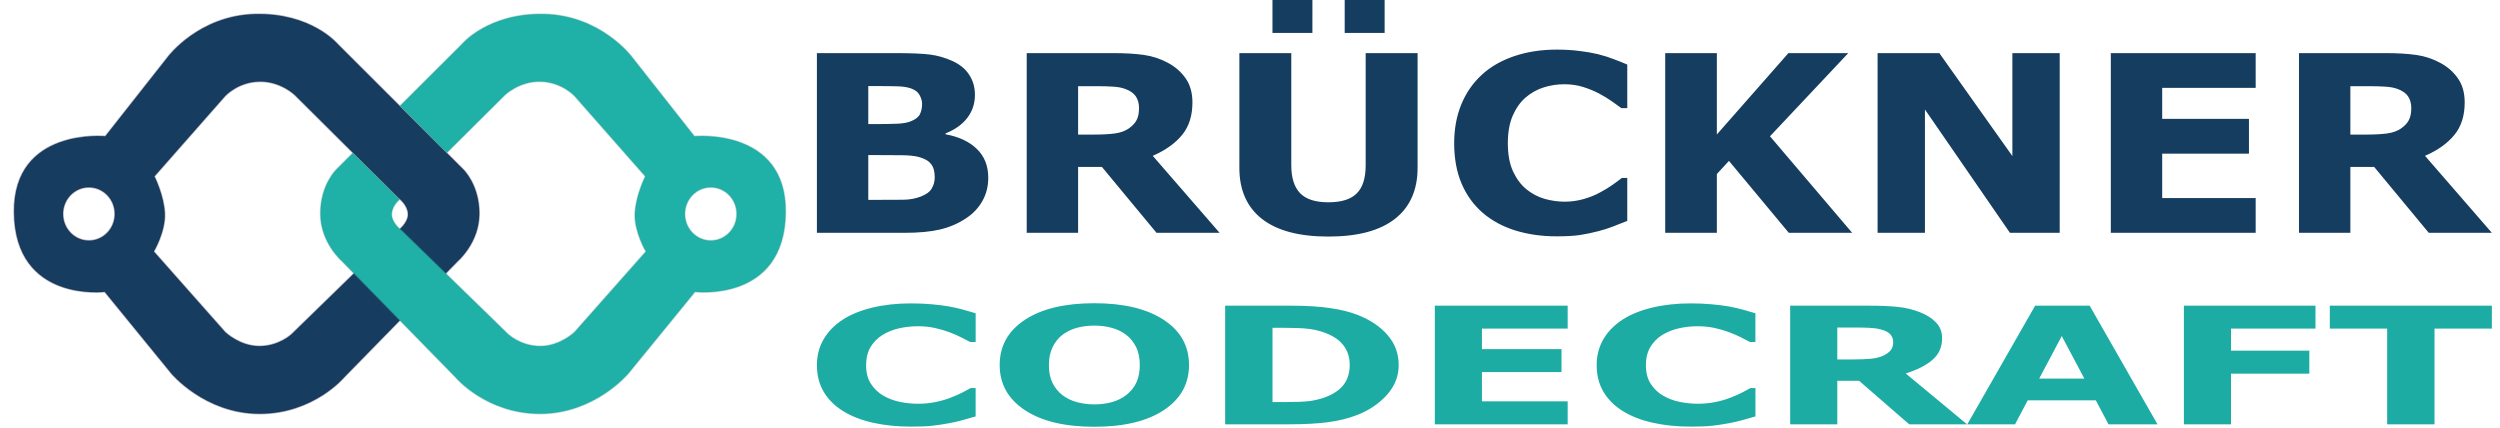
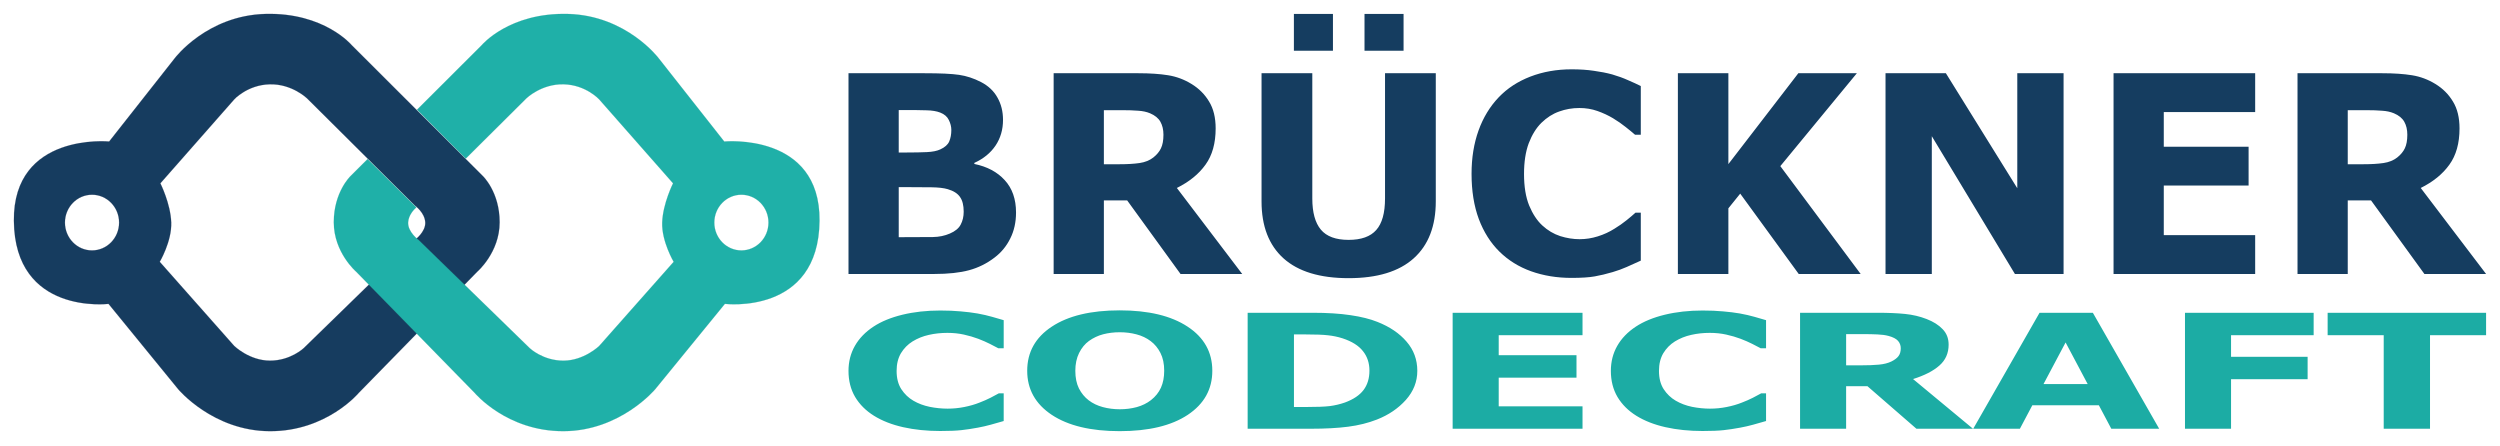
- <svg xmlns="http://www.w3.org/2000/svg" width="1496" height="256" viewBox="0 0 395.816 67.733" version="1.1" id="svg1" xml:space="preserve">
-   <defs id="defs1" />
-   <g id="layer2" transform="matrix(1.109355,0,0,1.109355,144.8479,-97.3428)" style="display:none">
-     <text xml:space="preserve" style="font-weight:bold;font-size:37.241px;line-height:0.1;font-family:'Source Sans Pro';-inkscape-font-specification:'Source Sans Pro Bold';text-align:center;writing-mode:lr-tb;direction:ltr;text-anchor:middle;display:inline;fill:#153d60;fill-opacity:1;stroke-width:0.264;stroke-linecap:round;stroke-opacity:0.345" x="98.051" y="127.708" id="text1" transform="scale(1.055658,0.9472768)">
-       <tspan id="tspan1" style="font-size:37.241px;fill:#153d60;fill-opacity:1;stroke-width:0.264" x="98.051" y="127.708">BRÜCKNER</tspan>
-     </text>
-     <text xml:space="preserve" style="font-weight:bold;font-size:37.241px;line-height:0.1;font-family:'Source Sans Pro';-inkscape-font-specification:'Source Sans Pro Bold';text-align:center;writing-mode:lr-tb;direction:ltr;text-anchor:middle;display:none;fill:#153d60;fill-opacity:1;stroke-width:0.264;stroke-linecap:round;stroke-opacity:0.345" x="98.051" y="127.708" id="text2" transform="scale(1.055658,0.9472768)">
-       <tspan id="tspan2" style="font-size:37.241px;fill:#153d60;fill-opacity:1;stroke-width:0.264" x="0" y="0">BRUCKNER</tspan>
-     </text>
-     <text xml:space="preserve" style="font-style:normal;font-variant:normal;font-weight:600;font-stretch:normal;font-size:28.972px;line-height:0.1;font-family:'Source Sans Pro';-inkscape-font-specification:'Source Sans Pro Semi-Bold';text-align:center;writing-mode:lr-tb;direction:ltr;text-anchor:middle;fill:#1caca4;fill-opacity:1;stroke-width:0.311;stroke-linecap:round;stroke-opacity:0.345" x="84.38" y="184.539" id="text3" transform="scale(1.244339,0.8036393)">
-       <tspan id="tspan3" style="font-style:normal;font-variant:normal;font-weight:600;font-stretch:normal;font-size:28.972px;font-family:'Source Sans Pro';-inkscape-font-specification:'Source Sans Pro Semi-Bold';fill:#1caca4;fill-opacity:1;stroke-width:0.311" x="84.38" y="184.539">CODECRAFT</tspan>
-     </text>
+ <svg xmlns="http://www.w3.org/2000/svg" version="1.1" id="Base" x="0px" y="0px" width="1438px" height="256px" viewBox="29 0 1438 256" enable-background="new 29 0 1438 256" xml:space="preserve">
+   <g id="Text" transform="matrix(1.109355,0,0,1.109355,144.8479,-97.3428)">
+     <path id="Brückner" fill="#153D60" d="M422.383,197.93c0,5.034-1,9.532-3.001,13.492   c-1.954,3.961-4.659,7.247-8.113,9.857c-4.001,3.076-8.409,5.267-13.228,6.571c-4.773,1.304-10.841,1.958-18.205,1.958h-44.32   v-104.09h39.41c8.183,0,14.16,0.279,17.933,0.839c3.819,0.559,7.591,1.794,11.319,3.705c3.864,2.003,6.727,4.707,8.591,8.109   c1.908,3.354,2.863,7.2,2.863,11.534c0,5.033-1.295,9.483-3.887,13.352c-2.59,3.822-6.25,6.805-10.977,8.948v0.559   c6.637,1.352,11.887,4.148,15.751,8.388C420.428,185.394,422.383,190.986,422.383,197.93z M388.837,155.148   c0-1.725-0.432-3.449-1.296-5.174c-0.818-1.724-2.296-3.006-4.432-3.845c-1.909-0.746-4.296-1.142-7.159-1.189   c-2.819-0.093-6.796-0.14-11.933-0.14h-2.455v22.02h4.092c4.137,0,7.659-0.07,10.568-0.21c2.909-0.139,5.205-0.606,6.887-1.398   c2.364-1.072,3.909-2.446,4.636-4.124C388.473,159.365,388.837,157.384,388.837,155.148L388.837,155.148z M395.246,197.511   c0-3.309-0.636-5.849-1.909-7.62c-1.227-1.818-3.34-3.169-6.341-4.055c-2.045-0.605-4.864-0.932-8.454-0.978   c-3.591-0.047-7.341-0.07-11.25-0.07h-5.728v25.935h1.909c7.364,0,12.637-0.024,15.819-0.07c3.182-0.047,6.114-0.652,8.796-1.817   c2.728-1.166,4.591-2.703,5.591-4.615C394.723,202.264,395.246,200.027,395.246,197.511L395.246,197.511z M498.817,157.595   c0-2.61-0.523-4.847-1.569-6.711c-1.045-1.864-2.841-3.332-5.387-4.405c-1.772-0.745-3.841-1.188-6.204-1.327   c-2.364-0.187-5.114-0.279-8.25-0.279h-9.478v28.032h8.046c4.182,0,7.681-0.21,10.5-0.629c2.818-0.419,5.182-1.375,7.091-2.865   c1.818-1.445,3.137-3.03,3.955-4.755C498.385,162.884,498.817,160.53,498.817,157.595L498.817,157.595z M539.659,229.808h-31.979   l-27.683-38.169H467.93v38.169h-26.046v-104.09h43.911c6,0,11.16,0.349,15.478,1.048c4.318,0.699,8.364,2.214,12.136,4.544   c3.819,2.33,6.842,5.359,9.069,9.088c2.272,3.681,3.409,8.319,3.409,13.911c0,7.69-1.75,13.958-5.25,18.805   c-3.455,4.847-8.409,8.878-14.864,12.094L539.659,229.808z M640.026,192.128c0,12.862-3.819,22.719-11.455,29.57   c-7.637,6.852-18.887,10.277-33.751,10.277c-14.864,0-26.114-3.425-33.752-10.277c-7.591-6.85-11.386-16.683-11.386-29.5v-66.48   h26.319v64.943c0,7.223,1.476,12.607,4.431,16.148c2.954,3.541,7.75,5.313,14.387,5.313c6.545,0,11.319-1.701,14.319-5.103   c3.046-3.402,4.568-8.854,4.568-16.358v-64.943h26.319V192.128z M623.32,114.043h-20.25V94.959h20.25V114.043z M586.705,114.043   h-20.25V94.959h20.25V114.043z M710.391,231.836c-7.546,0-14.524-1.144-20.933-3.427c-6.364-2.284-11.841-5.687-16.432-10.206   c-4.591-4.521-8.159-10.16-10.704-16.917c-2.5-6.758-3.75-14.564-3.75-23.419c0-8.249,1.205-15.729,3.614-22.44   c2.409-6.711,5.909-12.466,10.5-17.267c4.409-4.614,9.864-8.179,16.365-10.695c6.545-2.517,13.682-3.775,21.409-3.775   c4.273,0,8.115,0.256,11.523,0.769c3.455,0.466,6.637,1.096,9.546,1.887c3.046,0.886,5.796,1.887,8.25,3.006   c2.5,1.072,4.681,2.074,6.546,3.006v25.236h-3c-1.273-1.119-2.886-2.447-4.842-3.985c-1.909-1.538-4.091-3.052-6.545-4.544   c-2.5-1.492-5.205-2.75-8.115-3.775c-2.908-1.026-6.022-1.538-9.341-1.538c-3.682,0-7.182,0.606-10.5,1.818   c-3.319,1.165-6.387,3.122-9.204,5.872c-2.682,2.657-4.864,6.175-6.546,10.556c-1.636,4.381-2.455,9.693-2.455,15.939   c0,6.524,0.886,11.977,2.659,16.358c1.819,4.38,4.092,7.829,6.819,10.345c2.772,2.563,5.864,4.404,9.273,5.523   c3.408,1.072,6.772,1.607,10.091,1.607c3.182,0,6.318-0.489,9.409-1.467c3.137-0.979,6.023-2.307,8.659-3.984   c2.228-1.352,4.296-2.797,6.206-4.335c1.908-1.538,3.476-2.866,4.704-3.984h2.727v24.886c-2.546,1.166-4.977,2.261-7.296,3.285   c-2.319,1.026-4.75,1.91-7.295,2.657c-3.319,0.979-6.432,1.724-9.342,2.238C719.482,231.577,715.482,231.836,710.391,231.836   L710.391,231.836z M860.327,229.808h-32.114l-30.342-41.664l-6.136,7.62v34.044h-26.183v-104.09h26.183v47.116l36.274-47.116   h30.341l-39.683,48.165L860.327,229.808z M965.535,229.808h-25.229l-43.092-71.444v71.444h-24v-104.09h31.296l37.024,59.63v-59.63   h24.001V229.808z M1064.878,229.808h-73.434v-104.09h73.434v20.132h-47.387v17.966h43.978v20.133h-43.978v25.725h47.387V229.808z    M1143.767,157.595c0-2.61-0.523-4.847-1.569-6.711c-1.046-1.864-2.841-3.332-5.386-4.405c-1.773-0.745-3.841-1.188-6.204-1.327   c-2.364-0.187-5.114-0.279-8.251-0.279h-9.477v28.032h8.047c4.181,0,7.681-0.21,10.499-0.629c2.819-0.419,5.182-1.375,7.092-2.865   c1.819-1.445,3.136-3.03,3.954-4.755C1143.335,162.884,1143.767,160.53,1143.767,157.595L1143.767,157.595z M1184.609,229.808   h-31.979l-27.683-38.169h-12.069v38.169h-26.046v-104.09h43.911c6,0,11.159,0.349,15.477,1.048   c4.319,0.699,8.364,2.214,12.138,4.544c3.818,2.33,6.841,5.359,9.068,9.088c2.272,3.681,3.408,8.319,3.408,13.911   c0,7.69-1.749,13.958-5.249,18.805c-3.455,4.847-8.41,8.878-14.864,12.094L1184.609,229.808z" />
+     <path id="Bruckner" display="none" fill="#153D60" d="M422.383,197.93c0,5.034-1,9.532-3.001,13.492   c-1.954,3.961-4.659,7.247-8.113,9.857c-4.001,3.076-8.409,5.267-13.228,6.571c-4.773,1.304-10.841,1.958-18.205,1.958h-44.32   v-104.09h39.41c8.183,0,14.16,0.279,17.933,0.839c3.819,0.559,7.591,1.794,11.319,3.705c3.864,2.003,6.727,4.707,8.591,8.109   c1.908,3.354,2.863,7.2,2.863,11.534c0,5.033-1.295,9.483-3.887,13.352c-2.59,3.822-6.25,6.805-10.977,8.948v0.559   c6.637,1.352,11.887,4.148,15.751,8.388C420.428,185.394,422.383,190.986,422.383,197.93z M388.837,155.148   c0-1.725-0.432-3.449-1.296-5.174c-0.818-1.724-2.296-3.006-4.432-3.845c-1.909-0.746-4.296-1.142-7.159-1.189   c-2.819-0.093-6.796-0.14-11.933-0.14h-2.455v22.02h4.092c4.137,0,7.659-0.07,10.568-0.21c2.909-0.139,5.205-0.606,6.887-1.398   c2.364-1.072,3.909-2.446,4.636-4.124C388.473,159.365,388.837,157.384,388.837,155.148L388.837,155.148z M395.246,197.511   c0-3.309-0.636-5.849-1.909-7.62c-1.227-1.818-3.34-3.169-6.341-4.055c-2.045-0.605-4.864-0.932-8.454-0.978   c-3.591-0.047-7.341-0.07-11.25-0.07h-5.728v25.935h1.909c7.364,0,12.637-0.024,15.819-0.07c3.182-0.047,6.114-0.652,8.796-1.817   c2.728-1.166,4.591-2.703,5.591-4.615C394.723,202.264,395.246,200.027,395.246,197.511L395.246,197.511z M498.817,157.595   c0-2.61-0.523-4.847-1.569-6.711c-1.045-1.864-2.841-3.332-5.387-4.405c-1.772-0.745-3.841-1.188-6.204-1.327   c-2.364-0.187-5.114-0.279-8.25-0.279h-9.478v28.032h8.046c4.182,0,7.681-0.21,10.5-0.629c2.818-0.419,5.182-1.375,7.091-2.865   c1.818-1.445,3.137-3.03,3.955-4.755C498.385,162.884,498.817,160.53,498.817,157.595L498.817,157.595z M539.659,229.808h-31.979   l-27.683-38.169H467.93v38.169h-26.046v-104.09h43.911c6,0,11.16,0.349,15.478,1.048c4.318,0.699,8.364,2.214,12.136,4.544   c3.819,2.33,6.842,5.359,9.069,9.088c2.272,3.681,3.409,8.319,3.409,13.911c0,7.69-1.75,13.958-5.25,18.805   c-3.455,4.847-8.409,8.878-14.864,12.094L539.659,229.808z M640.026,192.128c0,12.862-3.819,22.719-11.455,29.57   c-7.637,6.852-18.887,10.277-33.751,10.277c-14.864,0-26.114-3.425-33.752-10.277c-7.591-6.85-11.386-16.683-11.386-29.5v-66.48   h26.319v64.943c0,7.223,1.476,12.607,4.431,16.148c2.954,3.541,7.75,5.313,14.387,5.313c6.545,0,11.319-1.701,14.319-5.103   c3.046-3.402,4.568-8.854,4.568-16.358v-64.943h26.319V192.128z M710.391,231.836c-7.546,0-14.524-1.144-20.933-3.427   c-6.364-2.284-11.841-5.687-16.432-10.206c-4.591-4.521-8.159-10.16-10.704-16.917c-2.5-6.758-3.75-14.564-3.75-23.419   c0-8.249,1.205-15.729,3.614-22.44c2.409-6.711,5.909-12.466,10.5-17.267c4.409-4.614,9.864-8.179,16.365-10.695   c6.545-2.517,13.682-3.775,21.409-3.775c4.273,0,8.115,0.256,11.523,0.769c3.455,0.466,6.637,1.096,9.546,1.887   c3.046,0.886,5.796,1.887,8.25,3.006c2.5,1.072,4.681,2.074,6.546,3.006v25.236h-3c-1.273-1.119-2.886-2.447-4.842-3.985   c-1.909-1.538-4.091-3.052-6.545-4.544c-2.5-1.492-5.205-2.75-8.115-3.775c-2.908-1.026-6.022-1.538-9.341-1.538   c-3.682,0-7.182,0.606-10.5,1.818c-3.319,1.165-6.387,3.122-9.204,5.872c-2.682,2.657-4.864,6.175-6.546,10.556   c-1.636,4.381-2.455,9.693-2.455,15.939c0,6.524,0.886,11.977,2.659,16.358c1.819,4.38,4.092,7.829,6.819,10.345   c2.772,2.563,5.864,4.404,9.273,5.523c3.408,1.072,6.772,1.607,10.091,1.607c3.182,0,6.318-0.489,9.409-1.467   c3.137-0.979,6.023-2.307,8.659-3.984c2.228-1.352,4.296-2.797,6.206-4.335c1.908-1.538,3.476-2.866,4.704-3.984h2.727v24.886   c-2.546,1.166-4.977,2.261-7.296,3.285c-2.319,1.026-4.75,1.91-7.295,2.657c-3.319,0.979-6.432,1.724-9.342,2.238   C719.482,231.577,715.482,231.836,710.391,231.836L710.391,231.836z M860.327,229.808h-32.114l-30.342-41.664l-6.136,7.62v34.044   h-26.183v-104.09h26.183v47.116l36.274-47.116h30.341l-39.683,48.165L860.327,229.808z M965.535,229.808h-25.229l-43.092-71.444   v71.444h-24v-104.09h31.296l37.024,59.63v-59.63h24.001V229.808z M1064.878,229.808h-73.434v-104.09h73.434v20.132h-47.387v17.966   h43.978v20.133h-43.978v25.725h47.387V229.808z M1143.767,157.595c0-2.61-0.523-4.847-1.569-6.711   c-1.046-1.864-2.841-3.332-5.386-4.405c-1.773-0.745-3.841-1.188-6.204-1.327c-2.364-0.187-5.114-0.279-8.251-0.279h-9.477v28.032   h8.047c4.181,0,7.681-0.21,10.499-0.629c2.819-0.419,5.182-1.375,7.092-2.865c1.819-1.445,3.136-3.03,3.954-4.755   C1143.335,162.884,1143.767,160.53,1143.767,157.595L1143.767,157.595z M1184.609,229.808h-31.979l-27.683-38.169h-12.069v38.169   h-26.046v-104.09h43.911c6,0,11.159,0.349,15.477,1.048c4.319,0.699,8.364,2.214,12.138,4.544c3.818,2.33,6.841,5.359,9.068,9.088   c2.272,3.681,3.408,8.319,3.408,13.911c0,7.69-1.749,13.958-5.249,18.805c-3.455,4.847-8.41,8.878-14.864,12.094L1184.609,229.808z   " />
+     <path id="Codecraft" fill="#1CACA4" d="M383.037,311.22c-6.92,0-13.318-0.66-19.196-1.979   c-5.836-1.319-10.858-3.284-15.068-5.895c-4.21-2.612-7.483-5.869-9.817-9.773c-2.292-3.903-3.439-8.412-3.439-13.527   c0-4.765,1.104-9.086,3.314-12.962c2.209-3.877,5.419-7.202,9.629-9.975c4.043-2.665,9.045-4.724,15.006-6.179   c6.002-1.453,12.546-2.18,19.632-2.18c3.918,0,7.441,0.149,10.567,0.445c3.168,0.268,6.086,0.632,8.754,1.09   c2.793,0.511,5.314,1.09,7.565,1.736c2.293,0.619,4.294,1.198,6.003,1.737v14.578h-2.752c-1.167-0.646-2.647-1.414-4.439-2.302   c-1.751-0.888-3.752-1.763-6.002-2.625c-2.293-0.861-4.773-1.588-7.441-2.18c-2.668-0.592-5.523-0.887-8.566-0.887   c-3.376,0-6.586,0.349-9.629,1.048c-3.043,0.673-5.857,1.804-8.441,3.392c-2.46,1.536-4.46,3.568-6.002,6.098   c-1.5,2.531-2.251,5.6-2.251,9.207c0,3.769,0.813,6.919,2.438,9.449c1.668,2.531,3.752,4.523,6.253,5.976   c2.543,1.482,5.377,2.544,8.504,3.19c3.126,0.619,6.21,0.93,9.253,0.93c2.919,0,5.794-0.283,8.628-0.849   c2.876-0.566,5.523-1.333,7.941-2.301c2.043-0.781,3.939-1.616,5.689-2.504c1.751-0.887,3.189-1.655,4.314-2.301h2.502v14.375   c-2.335,0.673-4.565,1.305-6.69,1.898c-2.126,0.592-4.357,1.104-6.69,1.534c-3.043,0.565-5.898,0.996-8.567,1.291   C391.373,311.071,387.705,311.22,383.037,311.22L383.037,311.22z M524.155,280.004c0,9.584-4.251,17.203-12.755,22.856   c-8.503,5.627-20.258,8.44-35.264,8.44c-14.964,0-26.698-2.813-35.202-8.44c-8.503-5.653-12.755-13.272-12.755-22.856   c0-9.664,4.252-17.296,12.755-22.896c8.504-5.626,20.238-8.439,35.202-8.439c14.923,0,26.657,2.813,35.202,8.439   C519.883,262.708,524.155,270.34,524.155,280.004z M492.33,295.228c2.335-1.83,4.065-3.984,5.19-6.461   c1.125-2.504,1.688-5.437,1.688-8.802c0-3.607-0.646-6.676-1.938-9.208c-1.292-2.53-2.981-4.576-5.065-6.137   c-2.126-1.615-4.585-2.786-7.378-3.513c-2.751-0.727-5.627-1.091-8.628-1.091c-3.044,0-5.92,0.35-8.629,1.05   c-2.668,0.7-5.127,1.857-7.378,3.473c-2.085,1.507-3.793,3.593-5.127,6.259c-1.292,2.637-1.938,5.707-1.938,9.206   c0,3.58,0.625,6.637,1.876,9.167c1.292,2.504,2.98,4.55,5.064,6.138c2.085,1.588,4.523,2.76,7.315,3.512   c2.793,0.754,5.732,1.131,8.817,1.131c3.084,0,6.023-0.377,8.816-1.131C487.807,298.041,490.246,296.843,492.33,295.228   L492.33,295.228z M630.448,280.046c0,5.6-1.98,10.62-5.939,15.062c-3.96,4.414-8.962,7.806-15.006,10.175   c-4.543,1.777-9.525,3.016-14.943,3.716c-5.419,0.7-11.838,1.049-19.257,1.049h-32.826v-60.127h33.763   c7.586,0,14.131,0.417,19.633,1.252c5.503,0.808,10.13,1.965,13.881,3.473c6.42,2.531,11.462,5.949,15.13,10.256   C628.593,269.183,630.448,274.229,630.448,280.046z M605.625,279.924c0-3.957-1.125-7.336-3.376-10.135   c-2.209-2.828-5.732-5.035-10.567-6.623c-2.459-0.781-4.981-1.305-7.565-1.576c-2.542-0.295-6.398-0.443-11.567-0.443h-6.064   v37.634h6.064c5.71,0,9.9-0.162,12.567-0.484c2.668-0.35,5.273-0.969,7.816-1.857c4.376-1.616,7.586-3.769,9.629-6.461   C604.605,287.26,605.625,283.908,605.625,279.924z M716.108,310.048h-67.34v-60.127h67.34v11.63h-43.456v10.378h40.33v11.63h-40.33   v14.86h43.456V310.048z M778.319,311.22c-6.919,0-13.317-0.66-19.194-1.979c-5.836-1.319-10.859-3.284-15.069-5.895   c-4.21-2.612-7.483-5.869-9.817-9.773c-2.292-3.902-3.438-8.412-3.438-13.527c0-4.765,1.105-9.086,3.313-12.962   c2.209-3.877,5.419-7.202,9.629-9.975c4.044-2.665,9.046-4.724,15.006-6.179c6.003-1.453,12.547-2.18,19.633-2.18   c3.918,0,7.44,0.149,10.566,0.445c3.168,0.268,6.086,0.632,8.755,1.09c2.791,0.511,5.314,1.091,7.564,1.736   c2.293,0.62,4.293,1.198,6.003,1.737v14.578h-2.751c-1.167-0.646-2.647-1.414-4.44-2.302c-1.75-0.888-3.751-1.763-6.002-2.625   c-2.292-0.861-4.772-1.588-7.44-2.18c-2.668-0.592-5.523-0.888-8.566-0.888c-3.376,0-6.585,0.349-9.629,1.048   c-3.042,0.673-5.856,1.805-8.44,3.393c-2.46,1.535-4.461,3.567-6.003,6.097c-1.501,2.531-2.251,5.6-2.251,9.207   c0,3.769,0.813,6.919,2.438,9.449c1.667,2.531,3.752,4.523,6.253,5.976c2.542,1.482,5.377,2.545,8.503,3.19   c3.126,0.619,6.211,0.93,9.254,0.93c2.918,0,5.794-0.283,8.629-0.849c2.876-0.566,5.523-1.333,7.94-2.301   c2.042-0.781,3.939-1.616,5.69-2.504c1.75-0.888,3.188-1.656,4.314-2.302h2.501v14.375c-2.334,0.673-4.564,1.305-6.69,1.898   c-2.125,0.592-4.356,1.104-6.69,1.534c-3.043,0.565-5.898,0.996-8.566,1.292C786.657,311.072,782.988,311.22,778.319,311.22   L778.319,311.22z M881.111,268.335c0-1.508-0.479-2.8-1.438-3.877c-0.96-1.077-2.606-1.924-4.94-2.544   c-1.625-0.431-3.521-0.687-5.688-0.767c-2.168-0.107-4.69-0.162-7.566-0.162h-8.691v16.193h7.378c3.835,0,7.045-0.121,9.63-0.364   c2.585-0.241,4.752-0.794,6.502-1.655c1.667-0.835,2.876-1.75,3.627-2.746C880.716,271.39,881.111,270.03,881.111,268.335   L881.111,268.335z M918.564,310.048h-29.325L863.854,288h-11.067v22.048h-23.885v-60.127h40.267c5.503,0,10.234,0.202,14.193,0.606   c3.961,0.403,7.67,1.279,11.13,2.625c3.502,1.346,6.273,3.095,8.316,5.249c2.084,2.127,3.126,4.806,3.126,8.036   c0,4.441-1.605,8.063-4.814,10.862c-3.168,2.799-7.711,5.129-13.631,6.986L918.564,310.048z M1015.103,310.048H990.28l-6.44-12.154   h-34.514l-6.44,12.154h-24.197l34.389-60.127h27.636L1015.103,310.048z M978.025,286.869l-11.443-21.563l-11.442,21.563H978.025z    M1095.197,261.551h-42.829v11.185h39.703v11.63h-39.703v25.682h-23.884v-60.127h66.713V261.551z M1184.608,261.551h-29.074v48.497   h-24.01v-48.497h-29.074v-11.63h82.159V261.551z" />
  </g>
-   <g id="g6" transform="matrix(1.109355,0,0,1.109355,144.8479,-97.3428)">
-     <path d="m 9.921,119.416 q 0,1.964 -0.8,3.51 -0.782,1.546 -2.164,2.564 -1.6,1.2 -3.528,1.709 -1.909,0.509 -4.855,0.509 H -13.245 v -27.076 h 10.51 q 3.273,0 4.782,0.218 1.527,0.218 3.019,0.964 1.546,0.782 2.291,2.109 0.764,1.309 0.764,3 0,1.964 -1.036,3.473 -1.036,1.491 -2.928,2.328 v 0.145 q 2.655,0.527 4.201,2.182 1.564,1.655 1.564,4.364 z M 0.975,108.288 q 0,-0.673 -0.345,-1.346 -0.327,-0.673 -1.182,-1 -0.764,-0.291 -1.909,-0.309 -1.127,-0.036 -3.182,-0.036 h -0.655 v 5.728 h 1.091 q 1.655,0 2.819,-0.055 1.164,-0.054 1.837,-0.364 0.946,-0.418 1.237,-1.073 0.291,-0.673 0.291,-1.546 z m 1.709,11.02 q 0,-1.291 -0.509,-1.982 -0.491,-0.709 -1.691,-1.055 -0.818,-0.236 -2.255,-0.255 -1.437,-0.018 -3,-0.018 h -1.527 v 6.746 h 0.509 q 2.946,0 4.219,-0.018 1.273,-0.018 2.346,-0.473 1.091,-0.455 1.491,-1.2 0.418,-0.764 0.418,-1.746 z M 30.306,108.924 q 0,-1.018 -0.418,-1.746 -0.418,-0.727 -1.437,-1.146 -0.709,-0.291 -1.655,-0.345 -0.946,-0.073 -2.2,-0.073 H 22.068 v 7.292 h 2.146 q 1.673,0 2.8,-0.164 1.127,-0.164 1.891,-0.746 0.727,-0.564 1.055,-1.237 0.345,-0.691 0.345,-1.837 z m 10.892,18.784 h -8.528 L 25.287,117.78 h -3.219 v 9.929 h -6.946 v -27.076 h 11.711 q 2.4,0 4.128,0.273 1.727,0.273 3.237,1.182 1.527,0.909 2.418,2.364 0.909,1.437 0.909,3.619 0,3 -1.4,4.892 -1.382,1.891 -3.964,3.146 z m 26.767,-9.801 q 0,5.019 -3.055,7.692 -3.055,2.673 -9.001,2.673 -5.946,0 -9.001,-2.673 -3.037,-2.673 -3.037,-7.674 v -17.293 h 7.019 v 16.893 q 0,2.819 1.182,4.201 1.182,1.382 3.837,1.382 2.619,0 3.819,-1.327 1.218,-1.327 1.218,-4.255 V 100.632 H 67.965 Z M 63.51,97.595 h -5.401 v -4.964 h 5.401 z m -9.765,0 H 48.345 v -4.964 h 5.401 z M 86.731,128.236 q -3.019,0 -5.583,-0.891 -2.546,-0.891 -4.382,-2.655 -1.837,-1.764 -2.855,-4.401 -1,-2.637 -1,-6.092 0,-3.219 0.964,-5.837 0.964,-2.619 2.8,-4.491 1.764,-1.8 4.364,-2.782 2.619,-0.982 5.71,-0.982 1.709,0 3.073,0.2 1.382,0.182 2.546,0.491 1.218,0.345 2.2,0.782 1,0.418 1.746,0.782 v 6.564 h -0.8 q -0.509,-0.436 -1.291,-1.036 -0.764,-0.6 -1.746,-1.182 -1,-0.582 -2.164,-0.982 -1.164,-0.4 -2.491,-0.4 -1.473,0 -2.8,0.473 -1.327,0.455 -2.455,1.527 -1.073,1.036 -1.746,2.746 -0.655,1.709 -0.655,4.146 0,2.546 0.709,4.255 0.727,1.709 1.818,2.691 1.109,1 2.473,1.437 1.364,0.418 2.691,0.418 1.273,0 2.509,-0.382 1.255,-0.382 2.309,-1.036 0.891,-0.527 1.655,-1.127 0.764,-0.6 1.255,-1.036 h 0.727 v 6.474 q -1.018,0.455 -1.946,0.855 -0.927,0.4 -1.946,0.691 -1.327,0.382 -2.491,0.582 -1.164,0.2 -3.2,0.2 z m 39.987,-0.527 h -8.565 l -8.092,-10.838 -1.637,1.982 v 8.856 h -6.983 v -27.076 h 6.983 v 12.256 l 9.674,-12.256 h 8.092 l -10.583,12.529 z m 28.058,0 h -6.728 l -11.492,-18.584 v 18.584 h -6.401 v -27.076 h 8.347 l 9.874,15.511 v -15.511 h 6.401 z m 26.494,0 h -19.584 v -27.076 h 19.584 v 5.237 h -12.638 v 4.673 h 11.729 v 5.237 h -11.729 v 6.692 h 12.638 z m 21.039,-18.784 q 0,-1.018 -0.418,-1.746 -0.418,-0.727 -1.437,-1.146 -0.709,-0.291 -1.655,-0.345 -0.946,-0.073 -2.2,-0.073 h -2.528 v 7.292 h 2.146 q 1.673,0 2.8,-0.164 1.127,-0.164 1.891,-0.746 0.727,-0.564 1.055,-1.237 0.345,-0.691 0.345,-1.837 z m 10.892,18.784 h -8.528 l -7.383,-9.929 h -3.219 v 9.929 h -6.946 v -27.076 h 11.711 q 2.4,0 4.128,0.273 1.728,0.273 3.237,1.182 1.527,0.909 2.418,2.364 0.909,1.437 0.909,3.619 0,3 -1.4,4.892 -1.382,1.891 -3.964,3.146 z" id="text4" style="font-weight:bold;font-size:37.241px;line-height:0.1;font-family:'Source Sans Pro';-inkscape-font-specification:'Source Sans Pro Bold';text-align:center;text-anchor:middle;fill:#153d60;stroke-width:0.264;stroke-linecap:round;stroke-opacity:0.345" transform="scale(1.055658,0.9472768)" aria-label="BRÜCKNER" />
-     <path d="m 9.921,119.416 q 0,1.964 -0.8,3.51 -0.782,1.546 -2.164,2.564 -1.6,1.2 -3.528,1.709 -1.909,0.509 -4.855,0.509 H -13.245 v -27.076 h 10.51 q 3.273,0 4.782,0.218 1.527,0.218 3.019,0.964 1.546,0.782 2.291,2.109 0.764,1.309 0.764,3 0,1.964 -1.036,3.473 -1.036,1.491 -2.928,2.328 v 0.145 q 2.655,0.527 4.201,2.182 1.564,1.655 1.564,4.364 z M 0.975,108.288 q 0,-0.673 -0.345,-1.346 -0.327,-0.673 -1.182,-1 -0.764,-0.291 -1.909,-0.309 -1.127,-0.036 -3.182,-0.036 h -0.655 v 5.728 h 1.091 q 1.655,0 2.819,-0.055 1.164,-0.054 1.837,-0.364 0.946,-0.418 1.237,-1.073 0.291,-0.673 0.291,-1.546 z m 1.709,11.02 q 0,-1.291 -0.509,-1.982 -0.491,-0.709 -1.691,-1.055 -0.818,-0.236 -2.255,-0.255 -1.437,-0.018 -3,-0.018 h -1.527 v 6.746 h 0.509 q 2.946,0 4.219,-0.018 1.273,-0.018 2.346,-0.473 1.091,-0.455 1.491,-1.2 0.418,-0.764 0.418,-1.746 z M 30.306,108.924 q 0,-1.018 -0.418,-1.746 -0.418,-0.727 -1.437,-1.146 -0.709,-0.291 -1.655,-0.345 -0.946,-0.073 -2.2,-0.073 H 22.068 v 7.292 h 2.146 q 1.673,0 2.8,-0.164 1.127,-0.164 1.891,-0.746 0.727,-0.564 1.055,-1.237 0.345,-0.691 0.345,-1.837 z m 10.892,18.784 h -8.528 L 25.287,117.78 h -3.219 v 9.929 h -6.946 v -27.076 h 11.711 q 2.4,0 4.128,0.273 1.727,0.273 3.237,1.182 1.527,0.909 2.418,2.364 0.909,1.437 0.909,3.619 0,3 -1.4,4.892 -1.382,1.891 -3.964,3.146 z m 26.767,-9.801 q 0,5.019 -3.055,7.692 -3.055,2.673 -9.001,2.673 -5.946,0 -9.001,-2.673 -3.037,-2.673 -3.037,-7.674 v -17.293 h 7.019 v 16.893 q 0,2.819 1.182,4.201 1.182,1.382 3.837,1.382 2.619,0 3.819,-1.327 1.218,-1.327 1.218,-4.255 v -16.893 h 7.019 z m 18.766,10.329 q -3.019,0 -5.583,-0.891 -2.546,-0.891 -4.382,-2.655 -1.837,-1.764 -2.855,-4.401 -1,-2.637 -1,-6.092 0,-3.219 0.964,-5.837 0.964,-2.619 2.8,-4.491 1.764,-1.8 4.364,-2.782 2.619,-0.982 5.71,-0.982 1.709,0 3.073,0.2 1.382,0.182 2.546,0.491 1.218,0.345 2.2,0.782 1,0.418 1.746,0.782 v 6.564 h -0.8 q -0.509,-0.436 -1.291,-1.036 -0.764,-0.6 -1.746,-1.182 -1,-0.582 -2.164,-0.982 -1.164,-0.4 -2.491,-0.4 -1.473,0 -2.8,0.473 -1.327,0.455 -2.455,1.527 -1.073,1.036 -1.746,2.746 -0.655,1.709 -0.655,4.146 0,2.546 0.709,4.255 0.727,1.709 1.818,2.691 1.109,1 2.473,1.437 1.364,0.418 2.691,0.418 1.273,0 2.509,-0.382 1.255,-0.382 2.309,-1.036 0.891,-0.527 1.655,-1.127 0.764,-0.6 1.255,-1.036 h 0.727 v 6.474 q -1.018,0.455 -1.946,0.855 -0.927,0.4 -1.946,0.691 -1.327,0.382 -2.491,0.582 -1.164,0.2 -3.2,0.2 z m 39.987,-0.527 h -8.565 l -8.092,-10.838 -1.637,1.982 v 8.856 h -6.983 v -27.076 h 6.983 v 12.256 l 9.674,-12.256 h 8.092 l -10.583,12.529 z m 28.058,0 h -6.728 l -11.492,-18.584 v 18.584 h -6.401 v -27.076 h 8.347 l 9.874,15.511 v -15.511 h 6.401 z m 26.494,0 h -19.584 v -27.076 h 19.584 v 5.237 h -12.638 v 4.673 h 11.729 v 5.237 h -11.729 v 6.692 h 12.638 z m 21.039,-18.784 q 0,-1.018 -0.418,-1.746 -0.418,-0.727 -1.437,-1.146 -0.709,-0.291 -1.655,-0.345 -0.946,-0.073 -2.2,-0.073 h -2.528 v 7.292 h 2.146 q 1.673,0 2.8,-0.164 1.127,-0.164 1.891,-0.746 0.727,-0.564 1.055,-1.237 0.345,-0.691 0.345,-1.837 z m 10.892,18.784 h -8.528 l -7.383,-9.929 h -3.219 v 9.929 h -6.946 v -27.076 h 11.711 q 2.4,0 4.128,0.273 1.728,0.273 3.237,1.182 1.527,0.909 2.418,2.364 0.909,1.437 0.909,3.619 0,3 -1.4,4.892 -1.382,1.891 -3.964,3.146 z" id="text5" style="font-weight:bold;font-size:37.241px;line-height:0.1;font-family:'Source Sans Pro';-inkscape-font-specification:'Source Sans Pro Bold';text-align:center;text-anchor:middle;display:none;fill:#153d60;stroke-width:0.264;stroke-linecap:round;stroke-opacity:0.345" transform="scale(1.055658,0.9472768)" aria-label="BRUCKNER" />
-     <path d="m -0.485,184.949 q -2.348,0 -4.343,-0.693 -1.981,-0.693 -3.409,-2.065 -1.429,-1.372 -2.221,-3.423 -0.778,-2.051 -0.778,-4.739 0,-2.504 0.75,-4.541 0.75,-2.037 2.179,-3.494 1.372,-1.401 3.395,-2.164 2.037,-0.764 4.442,-0.764 1.33,0 2.391,0.156 1.075,0.141 1.981,0.382 0.948,0.269 1.712,0.608 0.778,0.325 1.358,0.608 v 5.107 H 6.347 q -0.396,-0.34 -1.004,-0.806 -0.594,-0.467 -1.358,-0.92 -0.778,-0.453 -1.683,-0.764 -0.905,-0.311 -1.938,-0.311 -1.146,0 -2.179,0.368 -1.033,0.354 -1.91,1.188 -0.835,0.806 -1.358,2.136 -0.509,1.33 -0.509,3.225 0,1.981 0.552,3.31 0.566,1.33 1.415,2.094 0.863,0.778 1.924,1.118 1.061,0.325 2.094,0.325 0.99,0 1.952,-0.297 0.976,-0.297 1.797,-0.806 0.693,-0.41 1.287,-0.877 0.594,-0.467 0.976,-0.806 h 0.566 v 5.036 q -0.792,0.354 -1.514,0.665 -0.721,0.311 -1.514,0.538 -1.033,0.297 -1.938,0.453 -0.905,0.156 -2.49,0.156 z M 31.443,174.014 q 0,5.036 -2.886,8.007 -2.886,2.957 -7.979,2.957 -5.079,0 -7.965,-2.957 -2.886,-2.971 -2.886,-8.007 0,-5.079 2.886,-8.021 2.886,-2.957 7.965,-2.957 5.064,0 7.965,2.957 2.9,2.942 2.9,8.021 z m -7.201,5.333 q 0.792,-0.962 1.174,-2.263 0.382,-1.316 0.382,-3.084 0,-1.896 -0.439,-3.225 -0.439,-1.33 -1.146,-2.15 -0.721,-0.849 -1.669,-1.231 -0.934,-0.382 -1.952,-0.382 -1.033,0 -1.952,0.368 -0.905,0.368 -1.669,1.217 -0.707,0.792 -1.16,2.193 -0.439,1.386 -0.439,3.225 0,1.881 0.424,3.211 0.439,1.316 1.146,2.15 0.707,0.835 1.655,1.231 0.948,0.396 1.995,0.396 1.047,0 1.995,-0.396 0.948,-0.41 1.655,-1.259 z m 31.25,-5.319 q 0,2.942 -1.344,5.277 -1.344,2.32 -3.395,3.565 -1.542,0.934 -3.381,1.301 -1.839,0.368 -4.357,0.368 h -7.427 v -21.064 h 7.639 q 2.575,0 4.442,0.439 1.867,0.424 3.141,1.217 2.179,1.33 3.423,3.593 1.259,2.249 1.259,5.305 z m -5.616,-0.042 q 0,-2.08 -0.764,-3.551 -0.75,-1.485 -2.391,-2.32 -0.835,-0.41 -1.712,-0.552 -0.863,-0.156 -2.617,-0.156 h -1.372 v 13.185 h 1.372 q 1.938,0 2.843,-0.17 0.905,-0.184 1.768,-0.651 1.485,-0.849 2.179,-2.263 0.693,-1.429 0.693,-3.522 z m 24.997,10.553 h -15.236 v -21.064 h 15.236 v 4.074 h -9.832 v 3.636 h 9.125 v 4.074 h -9.125 v 5.206 h 9.832 z m 14.076,0.41 q -2.348,0 -4.343,-0.693 -1.981,-0.693 -3.409,-2.065 -1.429,-1.372 -2.221,-3.423 -0.778,-2.051 -0.778,-4.739 0,-2.504 0.75,-4.541 0.75,-2.037 2.179,-3.494 1.372,-1.401 3.395,-2.164 2.037,-0.764 4.442,-0.764 1.33,0 2.391,0.156 1.075,0.141 1.981,0.382 0.948,0.269 1.712,0.608 0.778,0.325 1.358,0.608 v 5.107 h -0.622 q -0.396,-0.34 -1.004,-0.806 -0.594,-0.467 -1.358,-0.92 -0.778,-0.453 -1.683,-0.764 -0.905,-0.311 -1.938,-0.311 -1.146,0 -2.179,0.368 -1.033,0.354 -1.91,1.188 -0.835,0.806 -1.358,2.136 -0.509,1.33 -0.509,3.225 0,1.981 0.552,3.31 0.566,1.33 1.415,2.094 0.863,0.778 1.924,1.118 1.061,0.325 2.094,0.325 0.99,0 1.952,-0.297 0.976,-0.297 1.797,-0.806 0.693,-0.41 1.287,-0.877 0.594,-0.467 0.976,-0.806 h 0.566 v 5.036 q -0.792,0.354 -1.514,0.665 -0.721,0.311 -1.514,0.538 -1.033,0.297 -1.938,0.453 -0.905,0.156 -2.49,0.156 z M 112.206,169.926 q 0,-0.792 -0.325,-1.358 -0.325,-0.566 -1.118,-0.891 -0.552,-0.226 -1.287,-0.269 -0.736,-0.057 -1.712,-0.057 h -1.966 v 5.673 h 1.669 q 1.301,0 2.179,-0.127 0.877,-0.127 1.471,-0.58 0.566,-0.439 0.821,-0.962 0.269,-0.538 0.269,-1.429 z m 8.474,14.613 h -6.635 l -5.744,-7.724 h -2.504 v 7.724 h -5.404 v -21.064 h 9.11 q 1.867,0 3.211,0.212 1.344,0.212 2.518,0.92 1.188,0.707 1.881,1.839 0.707,1.118 0.707,2.815 0,2.334 -1.089,3.805 -1.075,1.471 -3.084,2.447 z m 21.842,0 h -5.616 l -1.457,-4.258 h -7.809 l -1.457,4.258 h -5.475 l 7.781,-21.064 h 6.253 z m -8.389,-8.12 -2.589,-7.554 -2.589,7.554 z m 26.511,-8.87 h -9.69 v 3.919 h 8.983 v 4.074 h -8.983 v 8.997 h -5.404 v -21.064 h 15.094 z m 20.23,0 h -6.578 v 16.99 h -5.432 v -16.99 h -6.578 v -4.074 h 18.589 z" id="text6" style="font-weight:600;font-size:28.972px;line-height:0.1;font-family:'Source Sans Pro';-inkscape-font-specification:'Source Sans Pro Semi-Bold';text-align:center;text-anchor:middle;fill:#1caca4;stroke-width:0.311;stroke-linecap:round;stroke-opacity:0.345" transform="scale(1.244339,0.8036393)" aria-label="CODECRAFT" />
-   </g>
-   <g id="layer3" style="display:inline" transform="matrix(0.9412972,0,0,0.9412972,-33.72125,-7.296305)">
-     <path id="path3" style="display:inline;fill:#163c5f;fill-opacity:1;stroke:#152147;stroke-width:0.25;stroke-linecap:round;stroke-opacity:0.35" d="m 78.74,10.133 c -9.447,0.238 -14.622,7.126 -14.622,7.126 L 53.541,30.685 c 0,0 -15.47,-1.502 -15.342,12.758 0.136,15.24 15.243,13.384 15.243,13.384 l 11.215,13.739 c 0,0 5.599,6.733 14.76,6.769 9.161,0.036 14.331,-6.175 14.331,-6.175 L 112.834,51.645 c 0,0 3.595,-3.085 3.599,-7.958 0.004,-4.872 -2.693,-7.434 -2.693,-7.434 L 92.586,15.141 c 0,0 -4.399,-5.246 -13.846,-5.008 z m 0.654,11.327 c 3.597,-0.095 6.021,2.262 6.021,2.262 L 102.811,41.012 c 0,0 1.542,1.073 1.652,2.658 0.109,1.584 -1.707,2.892 -1.707,2.892 L 84.888,63.96 c 0,0 -2.121,2.031 -5.447,2.024 -3.326,-0.007 -5.758,-2.371 -5.758,-2.371 L 61.685,50.06 c 0,0 1.955,-3.303 1.849,-6.34 -0.106,-3.037 -1.75,-6.307 -1.75,-6.307 L 73.671,23.908 c 0,0 2.125,-2.352 5.722,-2.447 z M 50.779,39.246 c 2.412,-1.18e-4 4.367,2.011 4.367,4.491 -6.1e-5,2.48 -1.955,4.491 -4.367,4.491 -2.412,-1.76e-4 -4.367,-2.011 -4.367,-4.491 -2.17e-4,-2.48 1.955,-4.491 4.367,-4.491 z" />
-     <path id="path4" style="display:inline;fill:#1fb0a8;fill-opacity:1;stroke:#309a93;stroke-width:0.25;stroke-linecap:round;stroke-opacity:0.35" d="m 127.421,10.133 c -9.447,-0.238 -13.847,5.008 -13.847,5.008 l -10.436,10.415 7.84,7.873 9.767,-9.707 c 0,0 2.425,-2.357 6.021,-2.262 3.597,0.095 5.722,2.447 5.722,2.447 l 11.887,13.506 c 0,0 -1.644,3.27 -1.75,6.307 -0.106,3.037 1.849,6.34 1.849,6.34 l -11.999,13.553 c 0,0 -2.433,2.364 -5.758,2.371 -3.326,0.007 -5.447,-2.024 -5.447,-2.024 L 103.405,46.562 c 0,0 -1.816,-1.307 -1.707,-2.892 0.076,-1.105 0.849,-1.961 1.31,-2.378 l -7.842,-7.777 -2.745,2.739 c 0,0 -2.697,2.561 -2.693,7.434 0.004,4.872 3.599,7.958 3.599,7.958 L 112.412,71.16 c 0,0 5.17,6.211 14.331,6.175 9.162,-0.036 14.76,-6.769 14.76,-6.769 l 11.215,-13.739 c 0,0 15.106,1.856 15.242,-13.384 0.128,-14.259 -15.342,-12.758 -15.342,-12.758 L 142.043,17.259 c 0,0 -5.175,-6.888 -14.622,-7.126 z m 27.96,29.113 c 2.412,1.76e-4 4.367,2.011 4.367,4.491 -6e-5,2.48 -1.955,4.491 -4.367,4.491 -2.412,1.18e-4 -4.367,-2.01 -4.367,-4.491 -2.1e-4,-2.48 1.955,-4.491 4.367,-4.491 z" />
+   <g id="Chain" transform="matrix(0.9412972,0,0,0.9412972,-33.72125,-7.296305)">
+     <path id="path3" fill="#163C5F" stroke="#152147" stroke-width="0.25" stroke-linecap="round" stroke-opacity="0.35" d="   M228.93,16.28c-35.838,0.902-55.469,27.034-55.469,27.034l-40.123,50.933c0,0-58.687-5.697-58.203,48.397   c0.518,57.815,57.825,50.775,57.825,50.775l42.546,52.118c0,0,21.24,25.542,55.995,25.679   c34.755,0.137,54.365-23.425,54.365-23.425l72.403-74.032c0,0,13.639-11.705,13.655-30.187c0.015-18.483-10.216-28.2-10.216-28.2   l-80.25-80.092C281.457,35.28,264.768,15.378,228.93,16.28z M231.41,59.252c13.644-0.361,22.84,8.58,22.84,8.58l65.997,65.591   c0,0,5.851,4.072,6.265,10.083c0.414,6.009-6.475,10.97-6.475,10.97l-67.78,66.001c0,0-8.047,7.705-20.663,7.679   c-12.617-0.027-21.845-8.994-21.845-8.994l-45.518-51.417c0,0,7.416-12.528,7.014-24.048c-0.402-11.521-6.638-23.927-6.638-23.927   l45.095-51.235C209.703,68.536,217.765,59.612,231.41,59.252L231.41,59.252z M122.861,126.723   c9.15-0.001,16.568,7.628,16.567,17.037c0,9.409-7.418,17.037-16.567,17.036c-9.149-0.001-16.565-7.628-16.565-17.036   C106.295,134.351,113.712,126.724,122.861,126.723z" />
+     <path id="path4" fill="#1FB0A8" stroke="#309A93" stroke-width="0.25" stroke-linecap="round" stroke-opacity="0.35" d="   M413.609,16.28c-35.838-0.902-52.529,19-52.529,19l-39.588,39.51l29.743,29.866l37.052-36.824c0,0,9.198-8.941,22.842-8.58   c13.644,0.36,21.707,9.284,21.707,9.284l45.095,51.235c0,0-6.236,12.406-6.638,23.927c-0.401,11.52,7.014,24.048,7.014,24.048   l-45.518,51.417c0,0-9.228,8.967-21.844,8.994c-12.617,0.026-20.665-7.679-20.665-7.679L322.5,154.476c0,0-6.889-4.961-6.475-10.97   c0.288-4.191,3.221-7.439,4.969-9.022l-29.751-29.504l-10.414,10.392c0,0-10.23,9.717-10.215,28.2   c0.015,18.482,13.655,30.187,13.655,30.187l72.403,74.032c0,0,19.613,23.562,54.367,23.425   c34.756-0.137,55.995-25.679,55.995-25.679l42.546-52.118c0,0,57.307,7.041,57.825-50.775   c0.483-54.093-58.202-48.398-58.202-48.398l-40.123-50.933C469.078,43.314,449.447,17.182,413.609,16.28L413.609,16.28z    M519.678,126.723c9.149,0.001,16.566,7.628,16.565,17.037c0,9.408-7.416,17.035-16.565,17.036   c-9.15,0.001-16.567-7.627-16.568-17.036C503.11,134.351,510.527,126.722,519.678,126.723L519.678,126.723z" />
  </g>
</svg>
